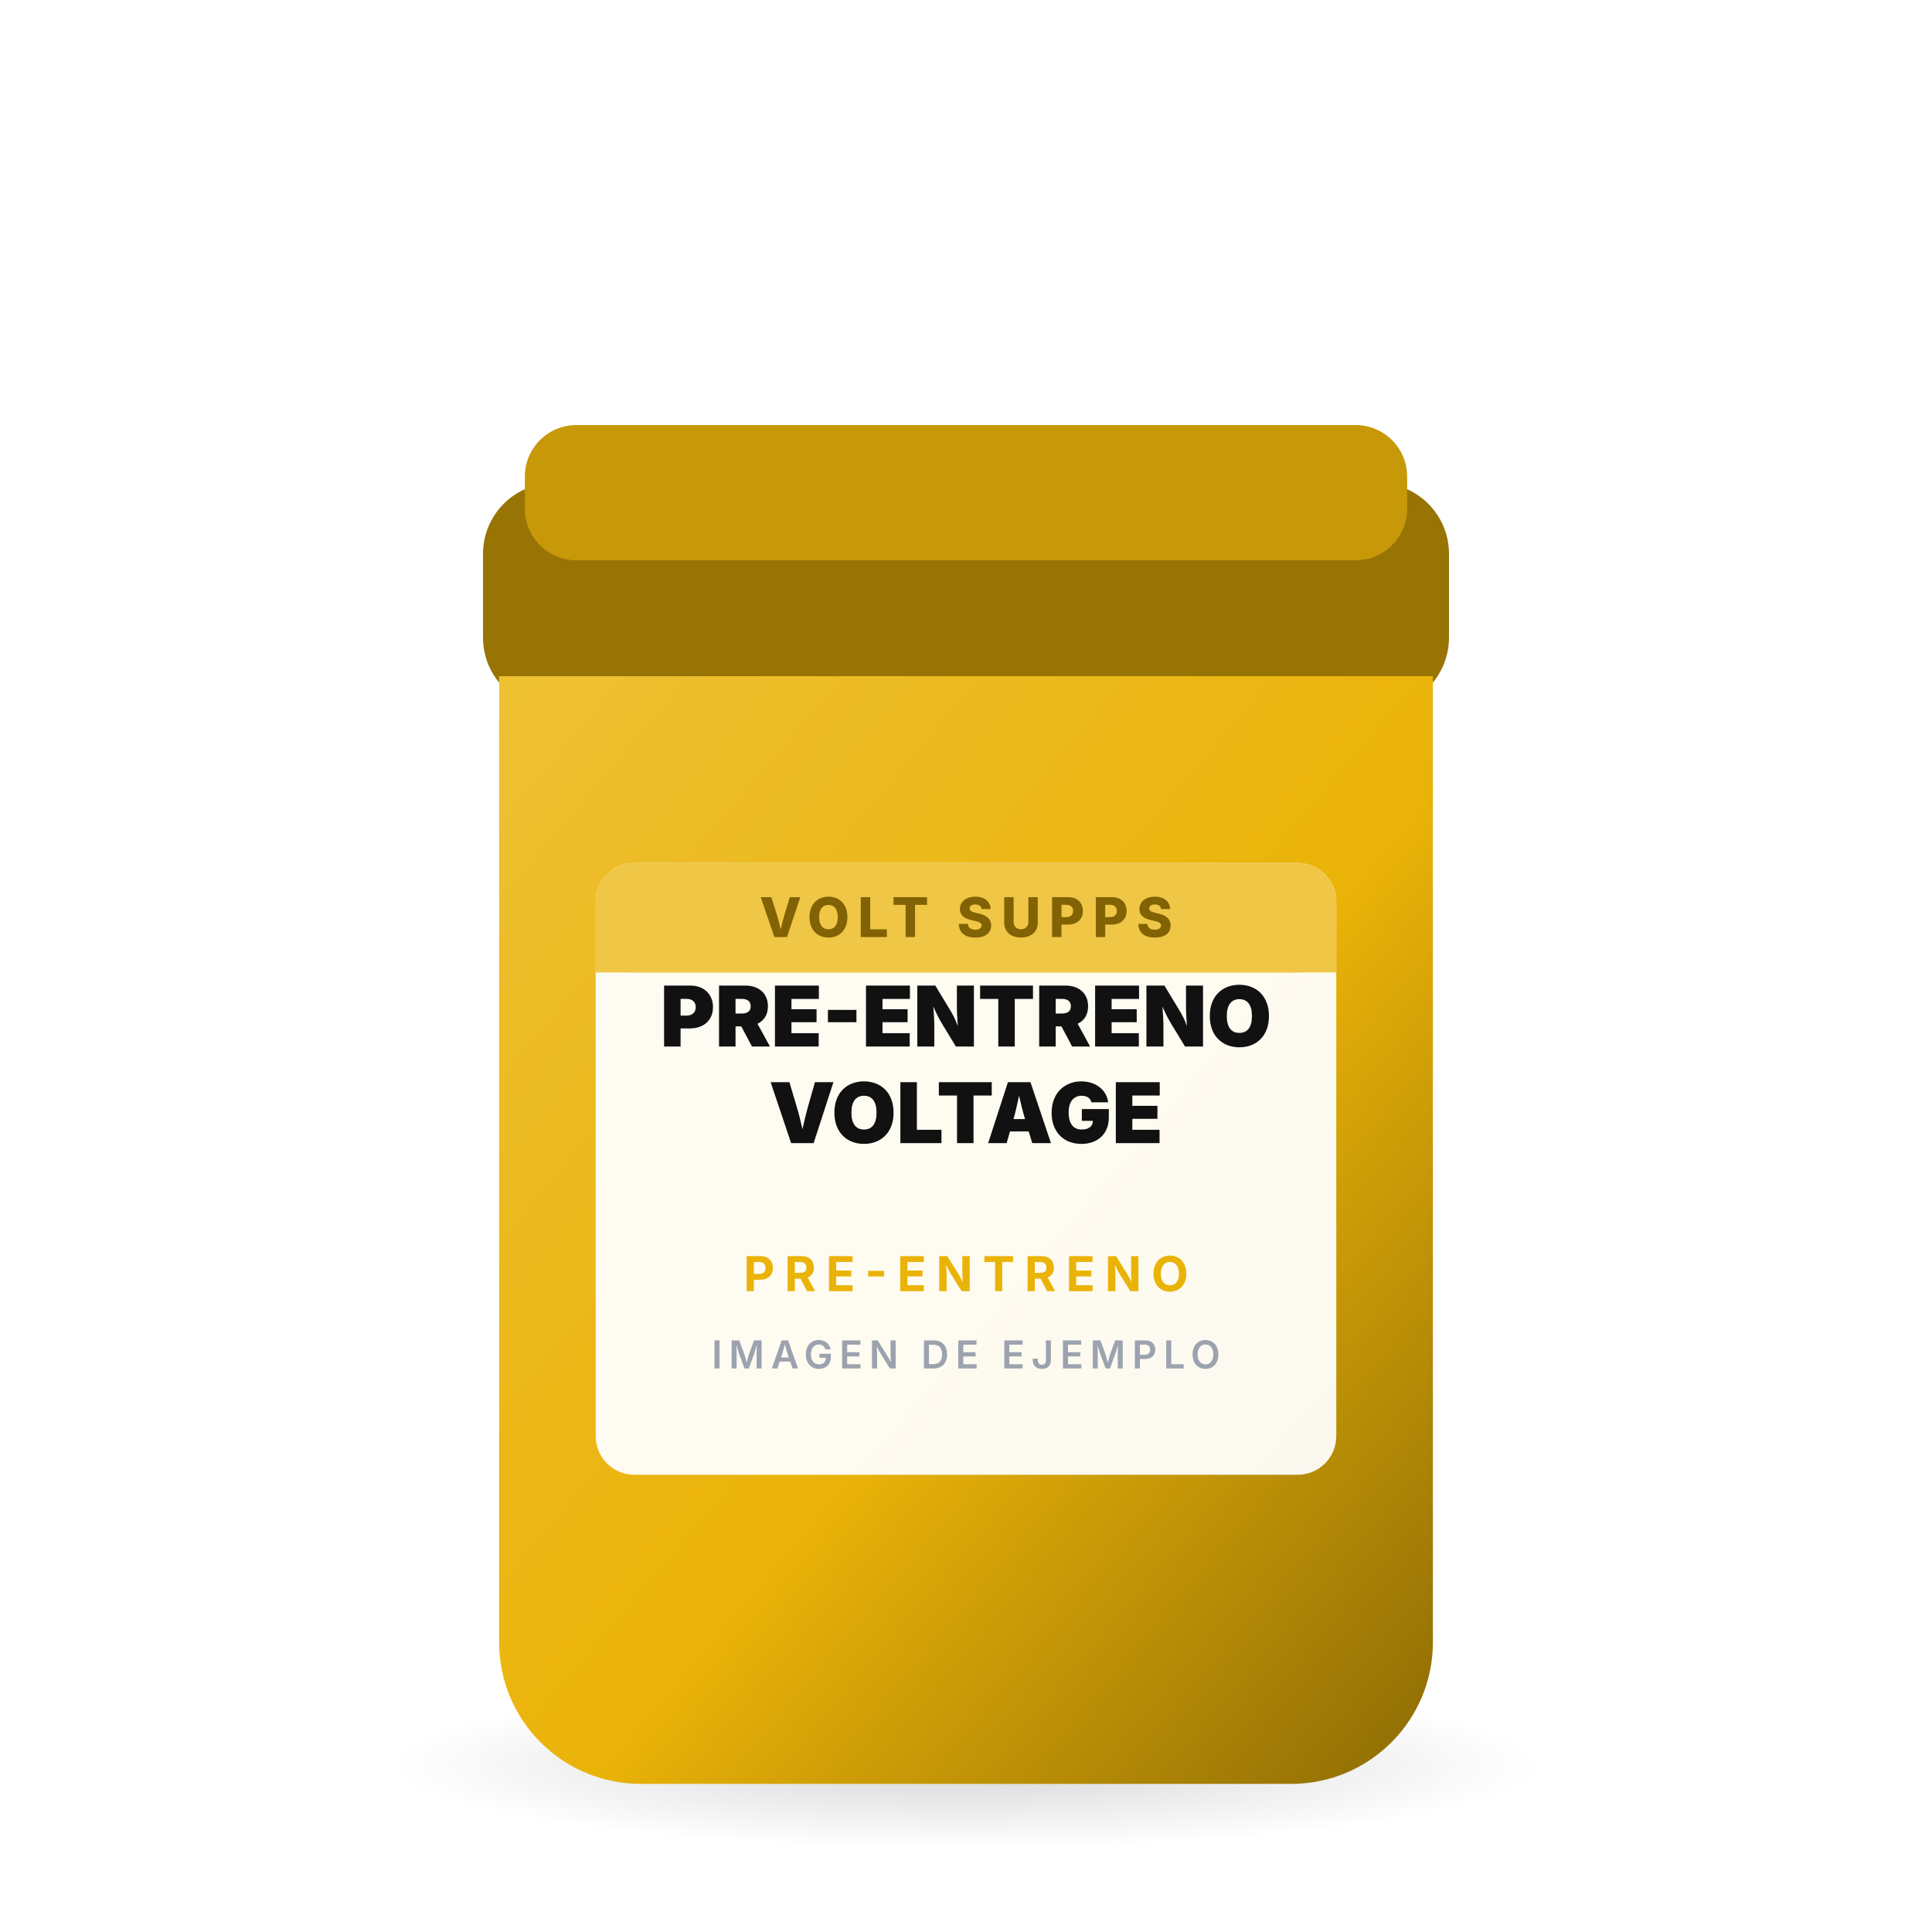
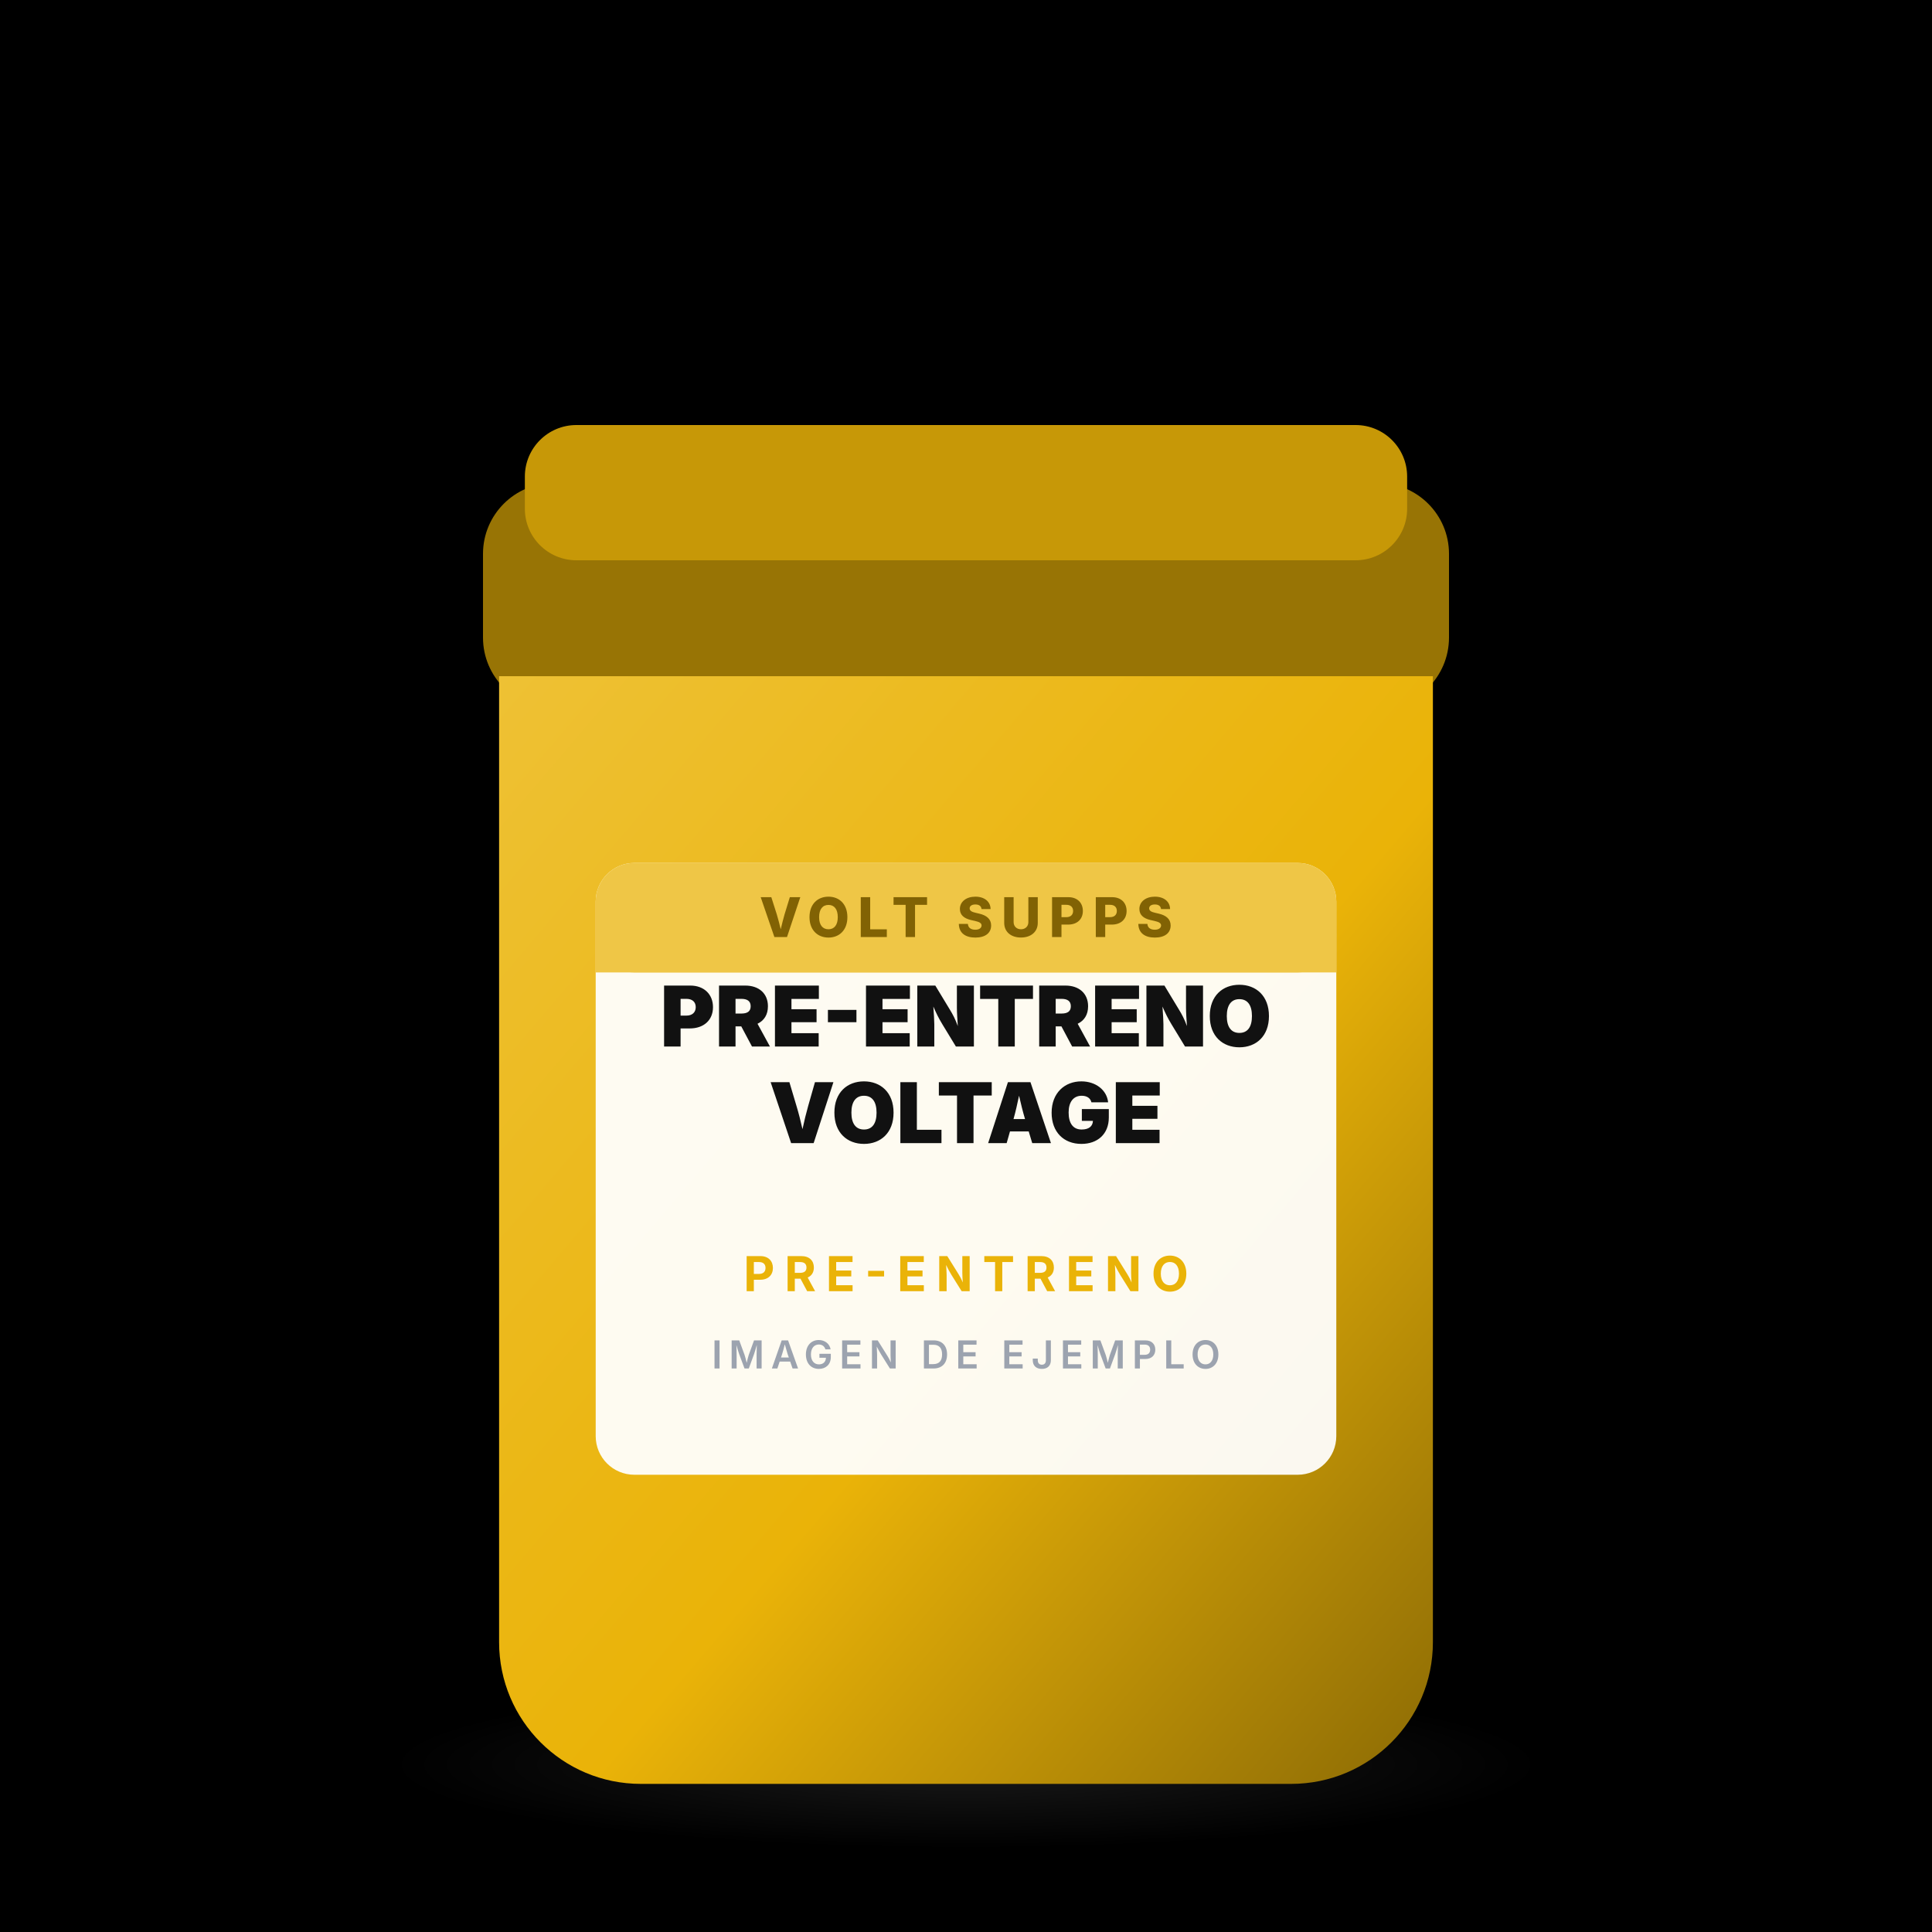
<svg xmlns="http://www.w3.org/2000/svg" viewBox="0 0 600 600" width="600" height="600" role="img" aria-label="Volt Pre-Entreno Voltage Frutos Rojos">
  <defs>
    <linearGradient id="cuerpo" x1="0" y1="0" x2="1" y2="1">
      <stop offset="0%" stop-color="#eec134" />
      <stop offset="55%" stop-color="#eab308" />
      <stop offset="100%" stop-color="#8c6b05" />
    </linearGradient>
    <radialGradient id="piso" cx="0.5" cy="0.5" r="0.5">
-       <stop offset="0%" stop-color="#000000" stop-opacity="0.16" />
-       <stop offset="100%" stop-color="#000000" stop-opacity="0" />
+       <stop offset="0%" stop-color="#ffffff" stop-opacity="0.10" />
+       <stop offset="100%" stop-color="#ffffff" stop-opacity="0" />
    </radialGradient>
  </defs>
-   <rect width="600" height="600" fill="#ffffff" />
+   <rect width="600" height="600" fill="#000000" />
  <ellipse cx="300" cy="548" rx="180" ry="26" fill="url(#piso)" />
  <rect x="150" y="150" width="300" height="70" rx="22" fill="#987405" />
  <rect x="163" y="132" width="274" height="42" rx="16" fill="#c79807" />
  <path d="M155 210 h290 v300 a44 44 0 0 1 -44 44 h-202 a44 44 0 0 1 -44 -44 z" fill="url(#cuerpo)" />
  <rect x="185" y="268" width="230" height="190" rx="12" fill="#ffffff" opacity="0.94" />
  <rect x="185" y="268" width="230" height="34" rx="12" fill="#efc646" />
  <rect x="185" y="290" width="230" height="12" fill="#efc646" />
  <text x="300" y="291" text-anchor="middle" font-family="Inter, Arial, Helvetica, sans-serif" font-size="17" font-weight="800" letter-spacing="2.5" fill="#816204">VOLT SUPPS</text>
  <text x="300" y="325" text-anchor="middle" font-family="Inter, Arial, Helvetica, sans-serif" font-size="26" font-weight="900" fill="#111111">PRE-ENTRENO</text>
  <text x="300" y="355" text-anchor="middle" font-family="Inter, Arial, Helvetica, sans-serif" font-size="26" font-weight="900" fill="#111111">VOLTAGE</text>
  <text x="300" y="401" text-anchor="middle" font-family="Inter, Arial, Helvetica, sans-serif" font-size="15" font-weight="700" letter-spacing="3" fill="#eab308">PRE-ENTRENO</text>
  <text x="300" y="425" text-anchor="middle" font-family="Inter, Arial, Helvetica, sans-serif" font-size="12" font-weight="600" letter-spacing="2" fill="#9ca3af">IMAGEN DE EJEMPLO</text>
</svg>
